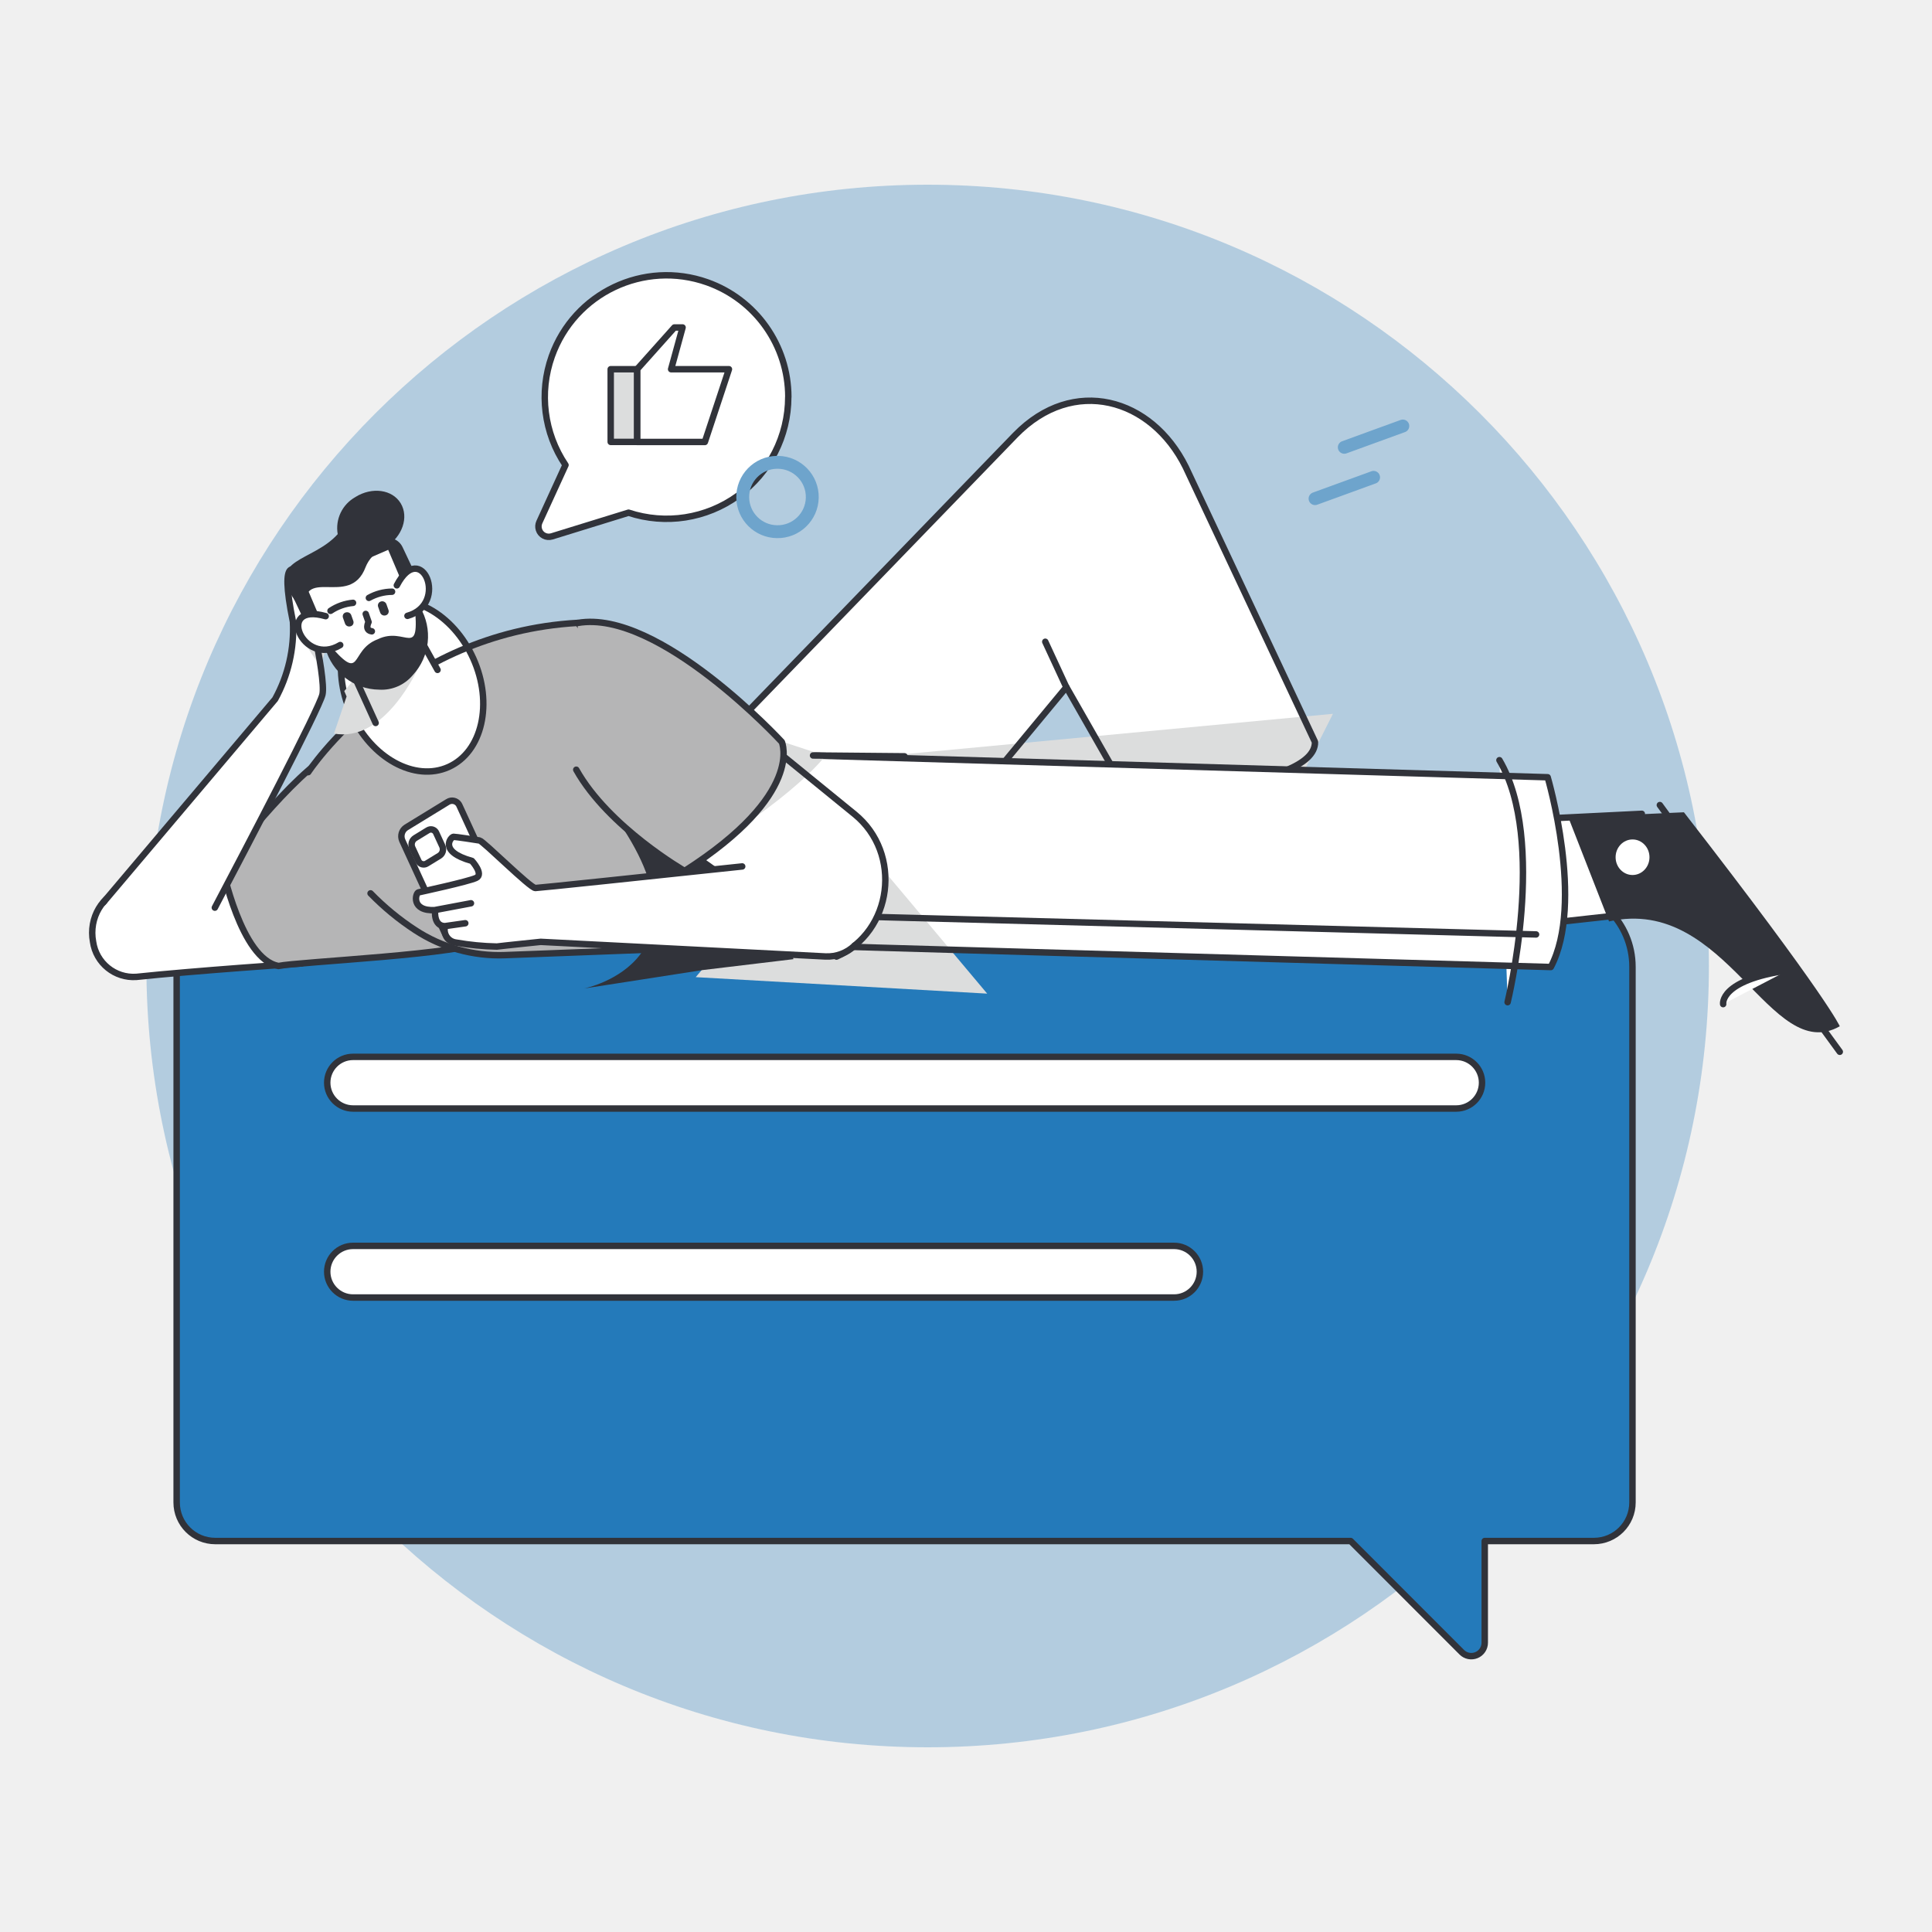
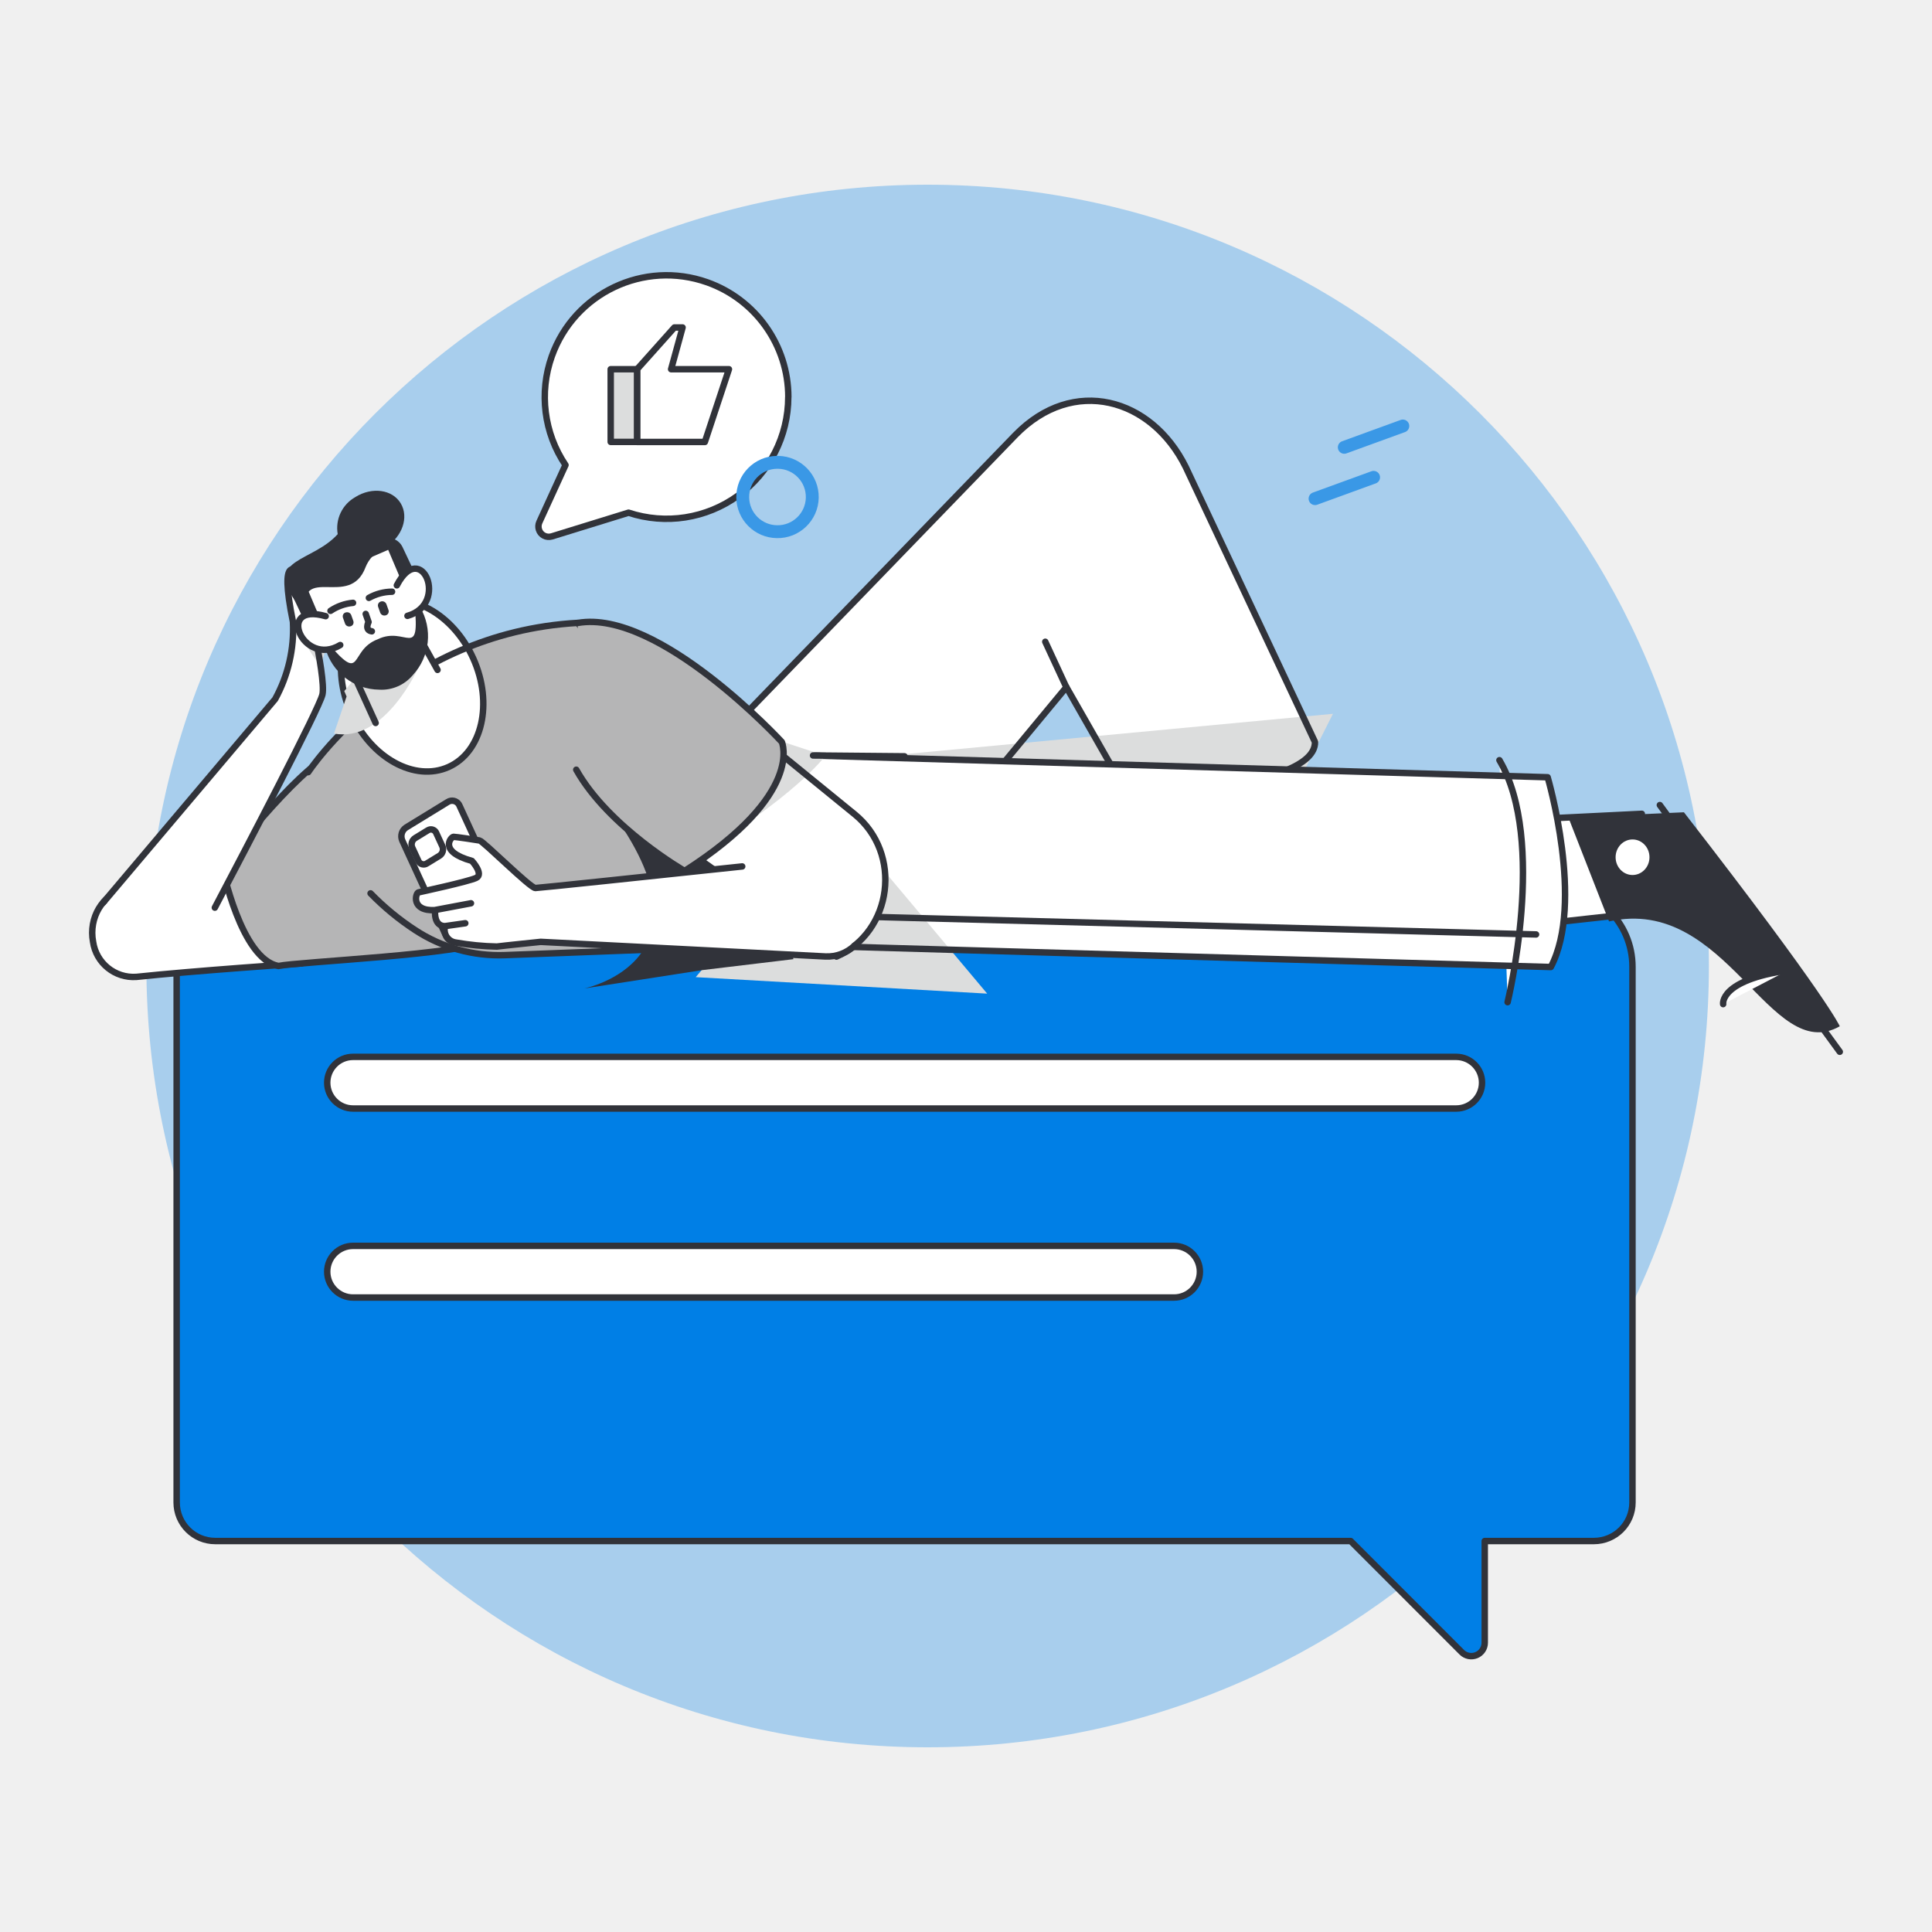
<svg xmlns="http://www.w3.org/2000/svg" id="a" viewBox="0 0 300 300">
  <defs>
-     <style>.c,.d,.e{stroke:#31333a;}.c,.d,.e,.f{stroke-linecap:round;stroke-linejoin:round;}.c,.g{fill:#dcdddd;}.d,.h{fill:#fff;}.e,.f{fill:none;}.i{opacity:.3;}.i,.j{isolation:isolate;}.i,.j,.k,.l,.g,.m,.h{stroke-width:0px;}.i,.l{fill:#247aba;}.f{stroke:#6ea4cc;stroke-width:2px;}.j{fill:url(#b);opacity:.34;}.k{fill:#31333a;}.m{fill:#b5b5b6;}</style>
+     <style>.c,.d,.e{stroke:#31333a;}.c,.d,.e,.f{stroke-linecap:round;stroke-linejoin:round;}.c,.g{fill:#dcdddd;}.d,.h{fill:#fff;}.e,.f{fill:none;}.i{opacity:.3;}.i,.j{isolation:isolate;}.i,.j,.k,.l,.g,.m,.h{stroke-width:0px;}.i,.l{fill:#007fe6;}.f{stroke:#3a98e6;stroke-width:2px;}.j{fill:url(#b);opacity:.34;}.k{fill:#31333a;}.m{fill:#b5b5b6;}</style>
    <linearGradient id="b" x1="194.97" y1="-1071.85" x2="171.63" y2="-1081.08" gradientTransform="translate(0 -958.19) scale(1 -1)" gradientUnits="userSpaceOnUse">
      <stop offset=".1" stop-color="#ff7638" />
      <stop offset=".89" stop-color="#ff3929" />
    </linearGradient>
  </defs>
  <path class="i" d="m144.04,271.32c67,0,121.32-54.32,121.32-121.32S211.05,28.68,144.04,28.68,22.73,83,22.73,150s54.32,121.32,121.32,121.32Z" />
  <path class="l" d="m241.14,137.77H39.79c-6.83,0-12.36,5.53-12.36,12.36h0v83.17c0,3.31,2.68,5.99,5.99,5.99h176.31l17.26,17.27c.6.6,1.49.77,2.27.45.78-.32,1.29-1.08,1.29-1.93v-15.79h16.95c3.31,0,5.99-2.68,5.99-5.99v-83.17c0-6.83-5.53-12.36-12.36-12.36h0Z" />
  <path class="e" d="m241.14,137.77H39.79c-6.83,0-12.36,5.53-12.36,12.36h0v83.17c0,3.31,2.68,5.99,5.99,5.99h176.31l17.26,17.27c.6.6,1.49.77,2.27.45.78-.32,1.29-1.08,1.29-1.93v-15.79h16.95c3.31,0,5.99-2.68,5.99-5.99v-83.17c0-6.83-5.53-12.36-12.36-12.36h0Z" />
  <path class="d" d="m226.12,164.11H54.82c-2.22,0-4.01,1.8-4.01,4.01s1.8,4.01,4.01,4.01h171.3c2.22,0,4.01-1.8,4.01-4.01s-1.8-4.01-4.01-4.01Zm-43.81,29.35H54.82c-2.22,0-4.01,1.8-4.01,4.01s1.8,4.01,4.01,4.01h127.49c2.22,0,4.01-1.8,4.01-4.01s-1.8-4.01-4.01-4.01h0Z" />
  <path class="h" d="m44.77,131.78l-10.27,2.8-15.22,3.53c-3.37.78-5.53,4.42-4.83,8.13.47,3.3,3.4,5.68,6.73,5.45,8.68-.93,25.67-2.09,25.67-2.09l-2.08-17.81h0Z" />
  <path class="e" d="m44.77,131.78l-10.27,2.8-15.22,3.53c-3.37.78-5.53,4.42-4.83,8.13.47,3.3,3.4,5.68,6.73,5.45,8.68-.93,25.67-2.09,25.67-2.09l-2.08-17.81h0Z" />
  <path class="m" d="m43.23,150c2.92-.65,29.44-1.82,32.13-3.97l-23.15-24.83-.3-4.45c-6.2,3.02-17.4,17.82-17.4,17.82,0,0,2.92,14.38,8.72,15.42Z" />
  <path class="e" d="m43.23,150c2.92-.65,29.44-1.82,32.13-3.97l-23.15-24.83-.3-4.45c-6.2,3.02-17.4,17.82-17.4,17.82,0,0,2.92,14.38,8.72,15.42Z" />
  <path class="h" d="m33.36,140.94c4.88-9.27,16.23-30.95,16.71-33.1.61-2.74-2.97-17.77-3.43-18.47-.46-.7-3.41-3.86-1.15,7.19.21,4.18-.75,8.34-2.77,12.01l-26.68,31.57" />
  <path class="g" d="m46.39,97.84c.9,2,2.04,3.89,3.39,5.61l1.54-5.07" />
  <path class="e" d="m33.36,140.94c4.88-9.27,16.23-30.95,16.71-33.1.61-2.74-2.97-17.77-3.43-18.47-.46-.7-3.41-3.86-1.15,7.19.21,4.18-.75,8.34-2.77,12.01l-26.68,31.57" />
  <path class="h" d="m261.48,139.23l-5.59,2.39-24.45,2.7-5.84-16.5,29.34-1.45" />
  <path class="e" d="m261.48,139.23l-5.59,2.39-24.45,2.7-5.84-16.5,29.34-1.45" />
  <path class="k" d="m243.54,126.94l17.94-.81c22.44,28.91,24.2,33.23,24.2,33.23-10.89,6.17-17.5-20.39-35.83-16.28l-6.31-16.14h0Z" />
  <path class="e" d="m257.74,125.01l27.94,38.31" />
  <path class="d" d="m253.5,136.37c1.73,0,3.13-1.46,3.13-3.26s-1.4-3.26-3.13-3.26-3.13,1.46-3.13,3.26,1.4,3.26,3.13,3.26Z" />
  <path class="h" d="m277.64,150.68c-10.68,1.53-10.07,5.24-10.07,5.24l10.07-5.24Z" />
  <path class="e" d="m277.64,150.68c-10.68,1.53-10.07,5.24-10.07,5.24" />
  <path class="g" d="m195.4,138.38l-1.04-6.04-10.32-22.63-12.49,5.43,10.94,23.83" />
  <path class="j" d="m170.2,119.26c12.14,7.53,27.93,2.36,27.93,2.36l-11.1-7.59-18.33.82" />
  <path class="e" d="m195.4,138.38l-1.04-6.04-10.32-22.63-12.49,5.43,10.94,23.83" />
  <path class="h" d="m175.26,123.61s29.09-1.08,28.93-8.4l-20.07-42.69c-5.31-10.72-17.46-14.19-26.45-4.97l-63.7,65.84,44.44,6.11,27.18-32.8s9.66,16.92,9.66,16.92Z" />
  <path class="g" d="m138.53,126.38l58.82,3.56,9.63-19.1-80.03,7.53" />
  <path class="e" d="m175.26,123.61s29.09-1.08,28.93-8.4l-20.07-42.69c-5.31-10.72-17.46-14.19-26.45-4.97l-63.7,65.84,44.44,6.11,27.18-32.8s9.66,16.92,9.66,16.92Z" />
  <path class="h" d="m240.32,120.69s5.74,19.53.49,29.47l-120.13-3.46-13.33-29.94,132.97,3.93Z" />
  <path class="g" d="m129.64,126.13l23.65,28.16-45.26-2.56" />
  <path class="h" d="m232.83,118.04c7.4,12.55,1.27,37.58,1.27,37.58,0,0-1.27-37.58-1.27-37.58Z" />
  <path class="e" d="m232.83,118.04c7.4,12.55,1.27,37.58,1.27,37.58m-122.14-13.87l126.56,3.35" />
  <path class="e" d="m240.32,120.69s5.74,19.53.49,29.47l-120.13-3.46-13.33-29.94,132.97,3.93Z" />
  <path class="m" d="m47.86,119.9s14.16-21.63,41.86-23.18l30.11,39.2.86,10.78-42.26,1.61c-4.95.19-9.83-1.17-13.97-3.89-2.51-1.64-4.83-3.55-6.92-5.7" />
  <path class="d" d="m69.65,119.1c5.24-2.35,6.96-9.9,3.84-16.85-3.12-6.95-9.9-10.68-15.14-8.33-5.24,2.35-6.96,9.9-3.84,16.85,3.12,6.95,9.9,10.68,15.14,8.33Z" />
  <path class="k" d="m93.66,124.33c19.35,24.7-2.95,29.16-2.95,29.16l18.4-2.86,14.09-1.69-5.16-21.76-21.68-15.91" />
  <path class="e" d="m47.86,119.9s14.16-21.63,41.86-23.18l30.11,39.2.86,10.78-42.26,1.61c-4.95.19-9.83-1.17-13.97-3.89-2.51-1.64-4.83-3.55-6.92-5.7" />
  <path class="h" d="m58.33,112.26l-5.5-12.1,10.44-4.52,4.67,8.38" />
  <path class="g" d="m51.86,113.9c7.9,1.52,13.07-10.18,13.07-10.18l-9.18.86-2.29,2.73.36.84" />
  <path class="e" d="m58.33,112.26l-5.5-12.1,10.44-4.52,4.67,8.38" />
  <path class="k" d="m66.08,92.49l-16.83,8.14-3.55-7.51c-.61-1.26-.09-2.78,1.16-3.41l12.31-5.95c1.26-.59,2.75-.05,3.34,1.2,0,0,0,.02.01.02,0,0,3.55,7.51,3.55,7.51Z" />
  <path class="d" d="m61.31,105.58c-1.84.77-3.91.78-5.76.02-.91-.38-1.74-.93-2.44-1.63-.7-.7-1.25-1.53-1.62-2.44l-4.63-10.89,13.68-5.92,4.63,10.9c1.67,3.82-.05,8.27-3.86,9.98Z" />
  <path class="k" d="m55.19,77.18c-2.05,1.14-3.15,3.45-2.75,5.76-3.91,4.35-11.18,3.77-6.73,10.17l1.69,2.06c-.94-7.83,6.89-.49,9.37-7.11.49-1.23,1.43-2.24,2.62-2.82.17-.09.34-.18.51-.29,2.58-1.61,3.62-4.65,2.32-6.8-1.3-2.15-4.44-2.58-7.02-.98Zm10.03,17.09l-.85-.49c.88,8.91-1.32,3.33-5.73,5.49-4.58,1.73-2.1,7.19-7.88.4l-.24.96c1.03,3.78,4.44,6.42,8.36,6.46,2,.12,3.93-.72,5.22-2.26,2.67-2.88,3.13-7.18,1.12-10.57Z" />
  <path class="h" d="m50.57,95.68c-7.84-2.25-3.56,7.99,2.26,4.48l-2.26-4.48Z" />
  <path class="e" d="m50.57,95.68c-7.84-2.25-3.56,7.99,2.26,4.48" />
  <path class="h" d="m61.62,90.89c3.79-7.29,8.18,2.91,1.65,4.74l-1.65-4.74Z" />
  <path class="e" d="m61.62,90.89c3.79-7.29,8.18,2.91,1.65,4.74" />
  <path class="h" d="m54.82,93.61c-1.25.11-2.46.54-3.5,1.24l3.5-1.24Z" />
  <path class="e" d="m54.82,93.61c-1.25.11-2.46.54-3.5,1.24" />
  <path class="k" d="m54.44,97.25c-.35.11-.73-.06-.86-.41l-.33-.93c-.05-.16-.04-.34.04-.5.08-.15.22-.27.39-.31.35-.11.73.06.86.41l.33.93c.05.16.04.34-.04.5-.08.15-.22.27-.39.31Z" />
  <path class="h" d="m57.28,92.84c1.1-.62,2.34-.95,3.6-.96l-3.6.96Z" />
  <path class="e" d="m57.28,92.84c1.1-.62,2.34-.95,3.6-.96" />
  <path class="k" d="m59.9,95.55c.26-.07.44-.29.46-.56,0-.09,0-.17-.03-.25l-.33-.93c-.13-.34-.51-.52-.86-.41-.26.07-.44.29-.46.56,0,.09,0,.17.03.25l.33.93c.13.34.51.52.86.41Z" />
  <path class="h" d="m56.79,95.33l.44,1.26s-.68,1.28.51,1.44" />
  <path class="e" d="m56.79,95.33l.44,1.26s-.68,1.28.51,1.44" />
  <path class="h" d="m129.89,148.53l-33.16-23.52,16.83-14.17,19.14,15.59c7.46,6.08,5.92,18.25-2.81,22.11Z" />
  <path class="g" d="m128.18,117.37c-6.03,7.27-19.29,15.01-19.29,15.01l8.21-18.65" />
  <path class="e" d="m129.89,148.53l-33.16-23.52,16.83-14.17,19.14,15.59c7.46,6.08,5.92,18.25-2.81,22.11h0Z" />
  <path class="m" d="m89.48,119.52c5.02,8.95,16.83,15.72,16.83,15.72,18.67-11.95,15.09-20.03,15.09-20.03,0,0-19.06-20.69-31.69-18.48" />
  <path class="e" d="m89.48,119.52c5.02,8.95,16.83,15.72,16.83,15.72,18.67-11.95,15.09-20.03,15.09-20.03,0,0-19.06-20.69-31.69-18.48" />
  <path class="d" d="m77.56,141.99l-6.46,3.95c-.47.31-1.08.26-1.49-.11-.13-.12-.24-.27-.31-.43l-6.84-14.89c-.32-.74-.06-1.6.62-2.03l6.45-3.95c.57-.37,1.33-.21,1.71.36.04.06.07.12.1.19l6.84,14.89c.32.74.06,1.6-.62,2.03Z" />
  <path class="d" d="m68.24,132.88l-1.96,1.2c-.22.15-.49.18-.75.11-.25-.08-.46-.26-.56-.5l-.96-2.08c-.23-.54-.04-1.16.45-1.47l1.96-1.2c.11-.07.23-.12.36-.14.4-.06.79.16.95.53l.96,2.08c.23.54.04,1.16-.45,1.47h0Z" />
  <path class="h" d="m132.71,146.82c-1.21,1.16-2.85,1.78-4.52,1.7l-44.23-2.27s-6.04.62-6.81.73c-2.13-.04-4.26-.25-6.36-.62-1.1-.14-1.88-1.14-1.74-2.24.01-.1.03-.21.06-.31-1.86,0-1.54-2.49-1.54-2.49-3.81.21-3.04-2.65-2.59-2.75.45-.1,7.67-1.66,8.94-2.24,1.27-.57-.64-2.65-.64-2.65-5.31-1.46-3.22-3.74-2.86-3.74s3.45.47,4.04.57c.59.1,7.86,7.38,8.67,7.38.48,0,17.82-1.83,32.12-3.35" />
  <path class="e" d="m132.71,146.82c-1.21,1.16-2.85,1.78-4.52,1.7l-44.23-2.27s-6.04.62-6.81.73c-2.13-.04-4.26-.25-6.36-.62-1.1-.14-1.88-1.14-1.74-2.24.01-.1.03-.21.06-.31-1.86,0-1.54-2.49-1.54-2.49-3.81.21-3.04-2.65-2.59-2.75.45-.1,7.67-1.66,8.94-2.24,1.27-.57-.64-2.65-.64-2.65-5.31-1.46-3.22-3.74-2.86-3.74s3.45.47,4.04.57c.59.1,7.86,7.38,8.67,7.38.48,0,17.82-1.83,32.12-3.35m11-17.23l14.2.13m-67.32,22.82l-5.58,1.05m4.7,2.05l-3.16.45m93.22-44.16l3.26,7.04" />
  <path class="h" d="m122.4,61.65c0,6.06-2.9,11.76-7.81,15.32-4.91,3.56-11.24,4.54-16.99,2.64l-11.91,3.68c-.85.26-1.75-.21-2.01-1.06-.12-.38-.09-.79.07-1.15l4.06-8.87c-3.35-4.97-4.13-11.24-2.13-16.88,3.5-9.84,14.31-14.98,24.15-11.49,7.54,2.68,12.58,9.81,12.58,17.82Z" />
  <path class="e" d="m122.4,61.65c0,6.06-2.9,11.76-7.81,15.32-4.91,3.56-11.24,4.54-16.99,2.64l-11.91,3.68c-.85.26-1.75-.21-2.01-1.06-.12-.38-.09-.79.07-1.15l4.06-8.87c-3.35-4.97-4.13-11.24-2.13-16.88,3.5-9.84,14.31-14.98,24.15-11.49,7.54,2.68,12.58,9.81,12.58,17.82Z" />
  <path class="f" d="m120.64,82.56c2.97.06,5.43-2.31,5.49-5.28.06-2.97-2.31-5.43-5.28-5.49-.07,0-.14,0-.21,0-2.97.04-5.35,2.49-5.31,5.46.04,2.92,2.4,5.27,5.31,5.31h0Zm88.1-13.1l9.09-3.31m-13.63,11.28l9.09-3.31" />
  <polygon class="d" points="98.93 57.33 104.72 50.85 105.99 50.85 104.21 57.33 113.19 57.33 109.45 68.63 98.93 68.63 98.93 57.33" />
  <rect class="c" x="94.83" y="57.33" width="4.09" height="11.29" />
</svg>
